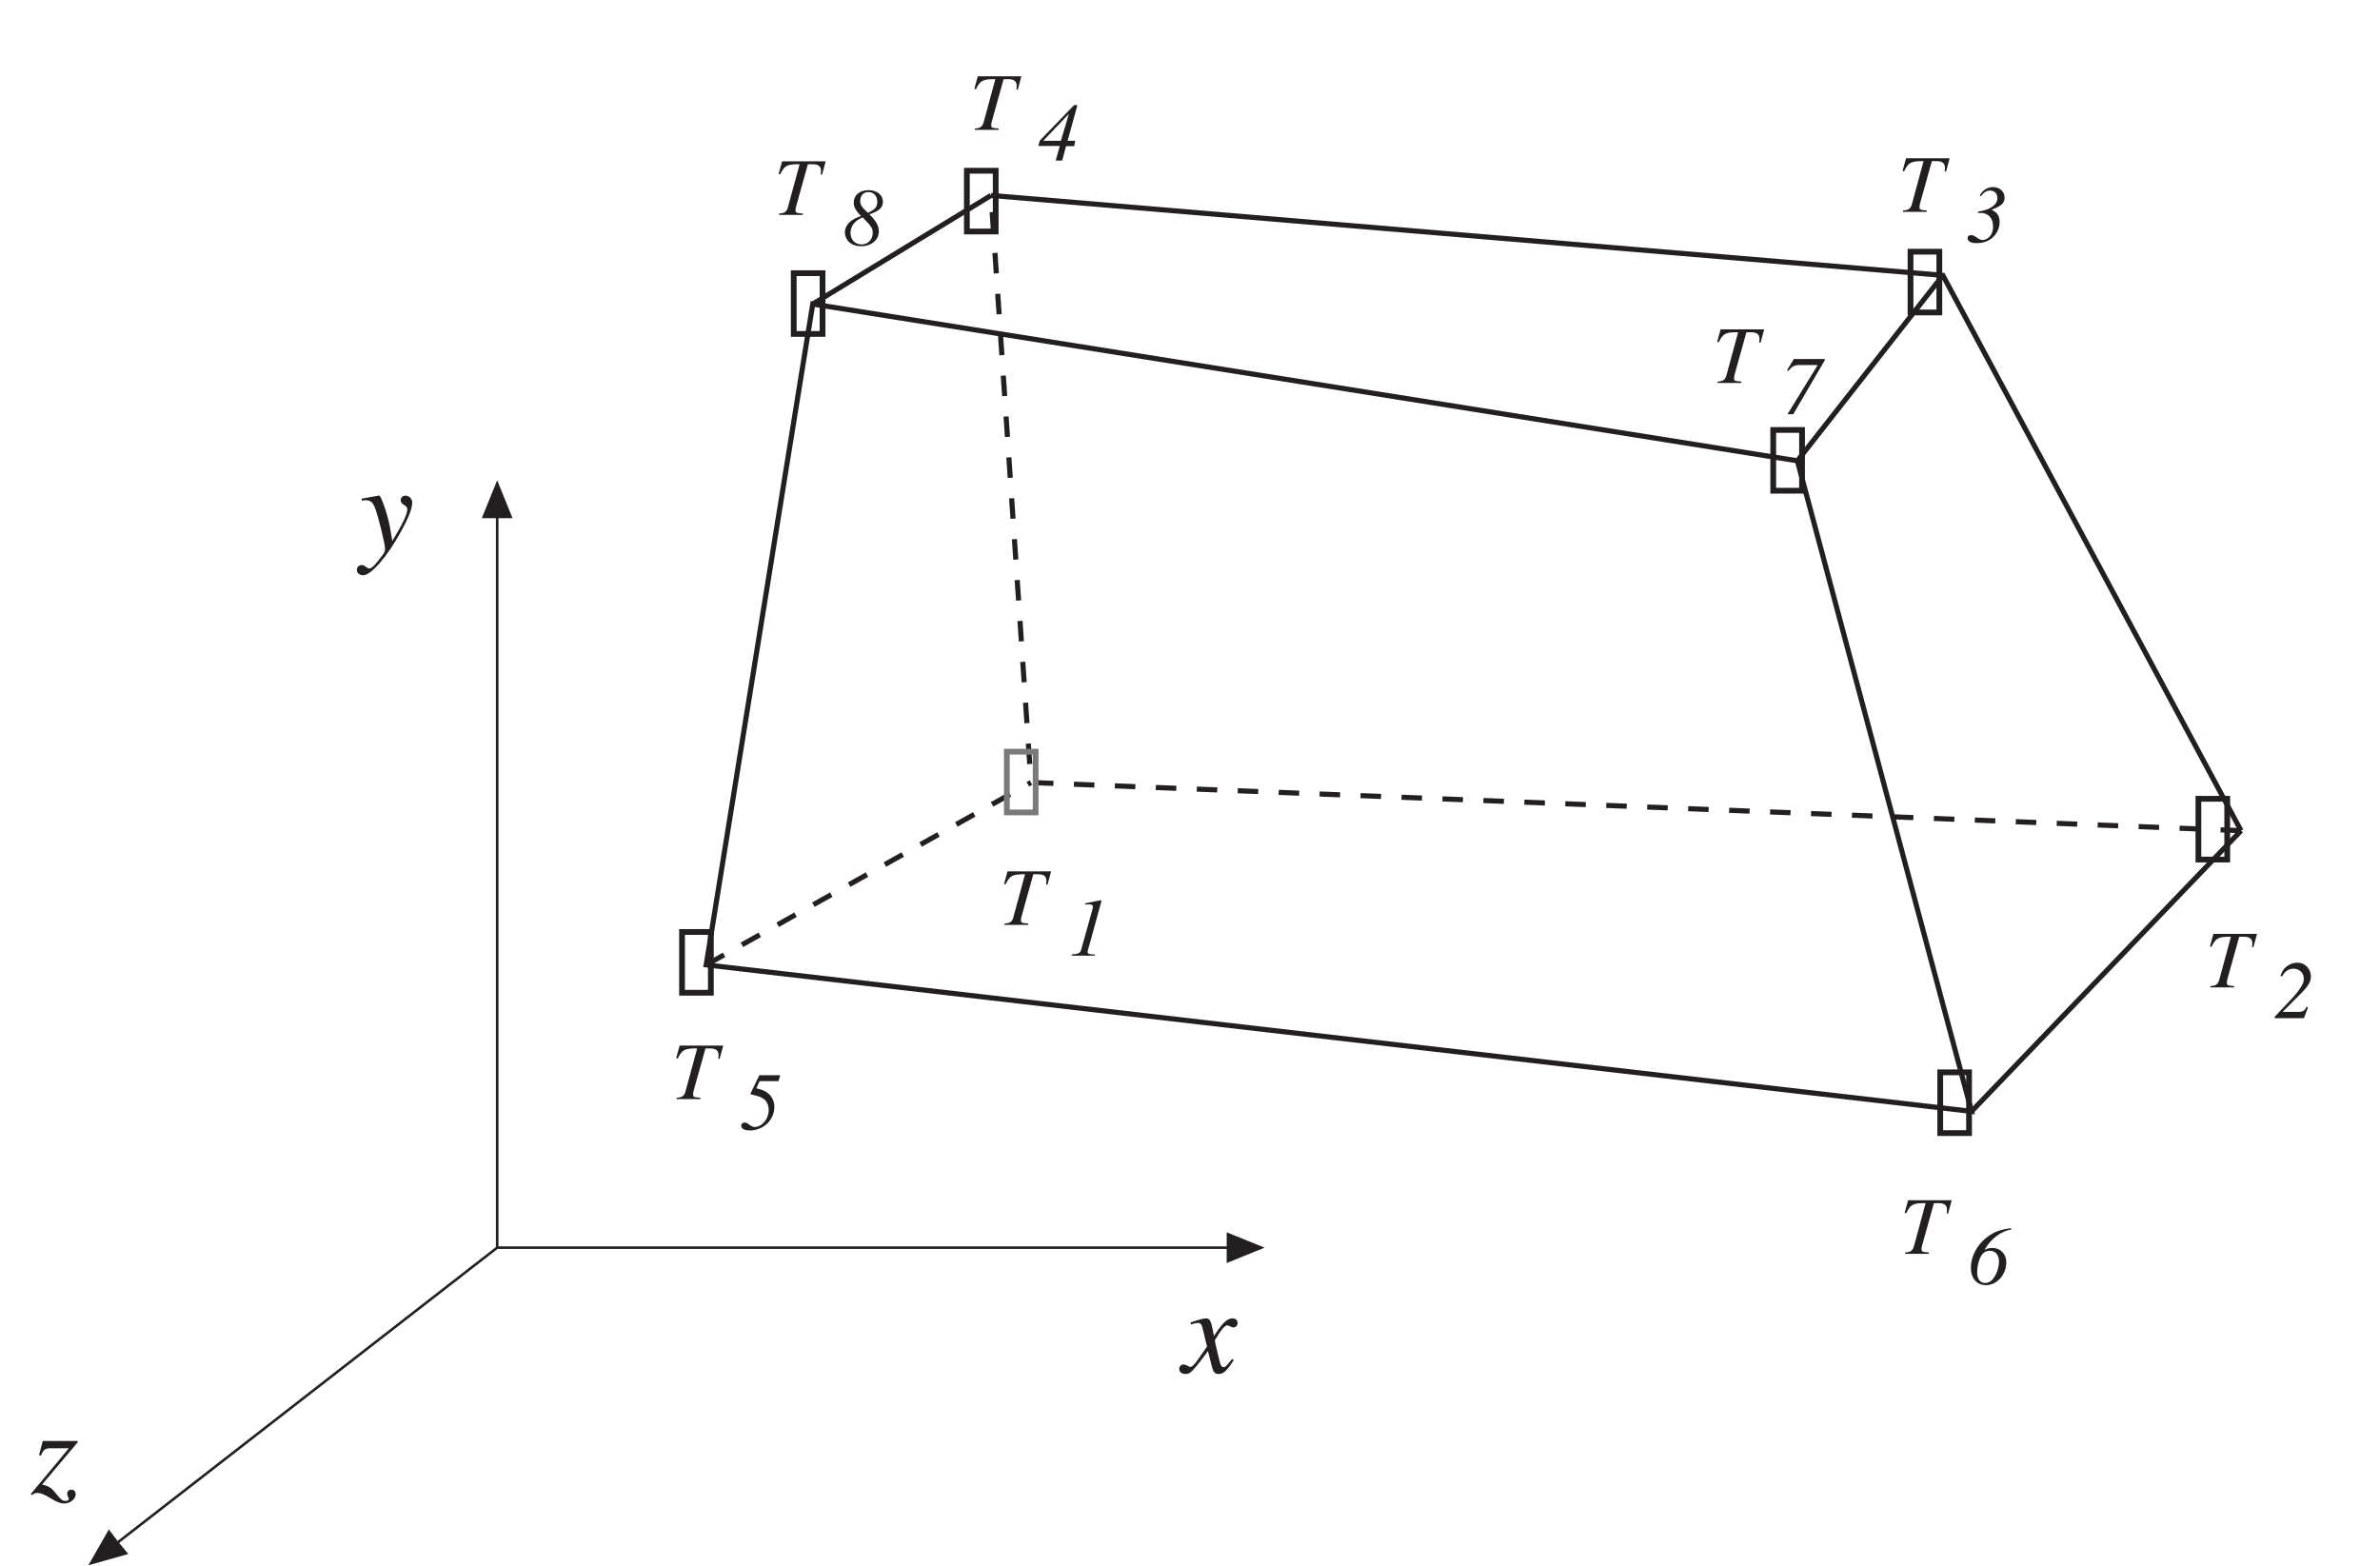
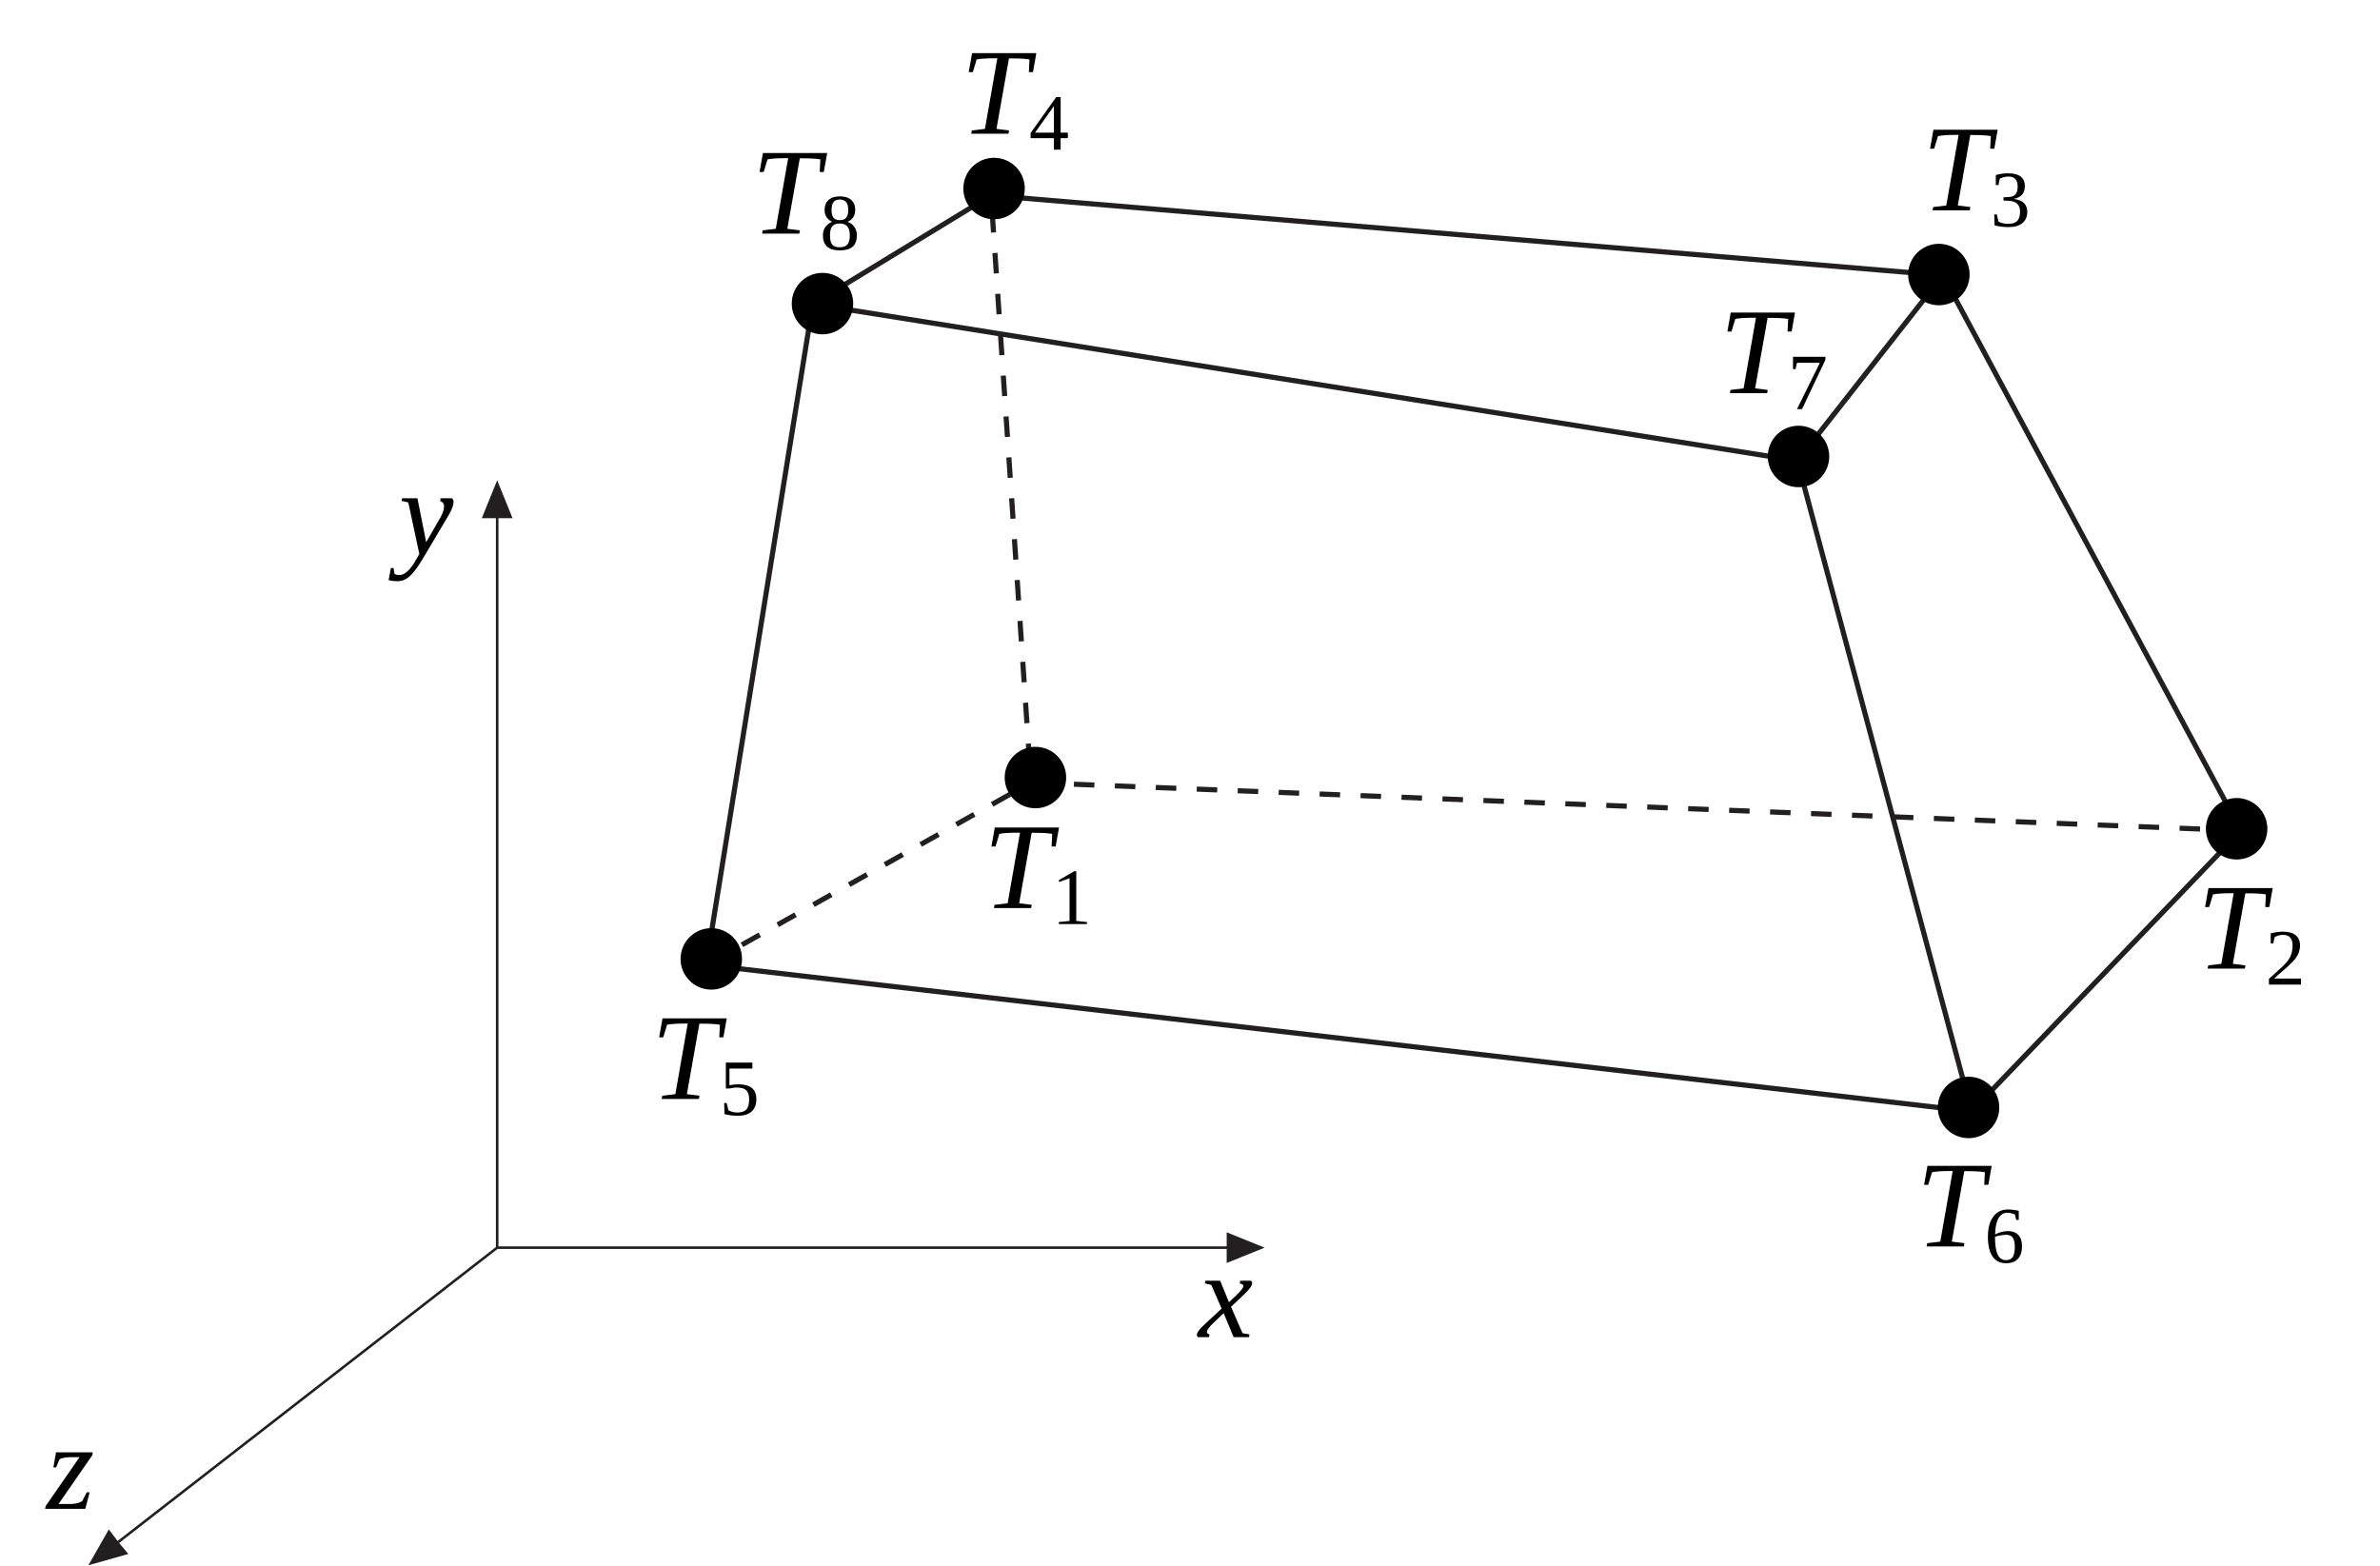
<svg xmlns="http://www.w3.org/2000/svg" version="1.1" id="svg1" width="309.72" height="203.733" viewBox="0 0 309.72 203.733">
  <defs id="defs1" />
  <g id="g1">
-     <path id="path1" d="M 0.974,-3.703 C 1.208,-4.3 1.396,-4.429 1.947,-4.418 h 1.746 l -3.715,4.465 0.105,0.105 c 0.199,-0.152 0.352,-0.211 0.539,-0.211 0.316,0 0.703,0.152 1.266,0.504 0.598,0.375 0.996,0.527 1.336,0.527 0.609,0 1.137,-0.434 1.137,-0.914 0,-0.258 -0.176,-0.434 -0.422,-0.434 -0.246,0 -0.41,0.164 -0.41,0.387 0,0.094 0.035,0.199 0.105,0.352 0.035,0.07 0.059,0.141 0.059,0.176 0,0.105 -0.129,0.176 -0.316,0.176 -0.305,0 -0.445,-0.105 -0.844,-0.598 -0.527,-0.68 -0.75,-0.832 -1.453,-0.996 L 4.56,-5.004 V -5.132 H 1.15 L 0.787,-3.761 Z M 117.227,-13.136 c -0.105,0.117 -0.164,0.188 -0.27,0.328 -0.27,0.363 -0.422,0.48 -0.562,0.48 -0.164,0 -0.281,-0.152 -0.363,-0.492 -0.035,-0.129 -0.035,-0.152 -0.047,-0.188 -0.293,-1.23 -0.434,-1.781 -0.434,-1.957 0.539,-0.938 0.961,-1.453 1.184,-1.453 0.07,0 0.176,0.035 0.281,0.094 0.152,0.082 0.234,0.105 0.34,0.105 0.234,0 0.41,-0.176 0.41,-0.434 0,-0.258 -0.211,-0.445 -0.492,-0.445 -0.527,0 -0.973,0.434 -1.816,1.723 l -0.129,-0.656 c -0.164,-0.82 -0.305,-1.066 -0.621,-1.066 -0.281,0 -0.668,0.105 -1.406,0.352 -0.07,0.023 -0.07,0.023 -0.129,0.047 l 0.047,0.188 c 0.469,-0.129 0.551,-0.141 0.668,-0.141 0.305,0 0.375,0.117 0.539,0.832 l 0.352,1.477 -0.984,1.406 c -0.258,0.352 -0.48,0.574 -0.609,0.574 -0.082,0 -0.199,-0.035 -0.316,-0.105 -0.152,-0.094 -0.281,-0.129 -0.387,-0.129 -0.234,0 -0.41,0.188 -0.41,0.422 0,0.316 0.234,0.504 0.609,0.504 0.363,0 0.516,-0.105 1.113,-0.82 0.316,-0.398 0.586,-0.762 1.078,-1.418 l 0.363,1.441 c 0.152,0.621 0.305,0.797 0.691,0.797 0.457,0 0.773,-0.281 1.465,-1.359 z M 32.275,-96.905 c 0.152,-0.035 0.246,-0.047 0.375,-0.047 0.492,0 0.727,0.199 0.961,0.844 0.328,0.891 0.949,3.457 0.949,3.914 0,0.188 -0.082,0.387 -0.258,0.609 -0.328,0.445 -0.609,0.785 -0.75,0.938 -0.258,0.258 -0.387,0.363 -0.539,0.363 -0.082,0 -0.152,-0.035 -0.293,-0.141 -0.176,-0.141 -0.293,-0.199 -0.445,-0.199 -0.258,0 -0.469,0.199 -0.469,0.469 0,0.316 0.258,0.527 0.621,0.527 0.762,0 2.32,-1.793 3.633,-4.172 0.82,-1.477 1.148,-2.344 1.148,-2.93 0,-0.363 -0.293,-0.668 -0.656,-0.668 -0.281,0 -0.469,0.188 -0.469,0.445 0,0.199 0.094,0.316 0.34,0.469 0.223,0.141 0.305,0.246 0.305,0.41 0,0.48 -0.434,1.406 -1.465,3.105 l -0.234,-1.395 c -0.188,-1.066 -0.855,-3.035 -1.031,-3.035 h -0.047 c -0.023,0.012 -0.059,0.012 -0.117,0.012 -0.094,0.012 -0.539,0.094 -1.172,0.211 -0.059,0.012 -0.211,0.047 -0.387,0.07 z m 0,0" style="fill:#231f20;fill-opacity:1;fill-rule:nonzero;stroke:none" aria-label="z&#10;x&#10;y" transform="matrix(1.333333,0,0,1.333333,4.033333,194.3667)" />
    <path id="path2" d="m 485.25,310.25 -372,-289" style="fill:none;stroke:#231f20;stroke-width:2.5;stroke-linecap:butt;stroke-linejoin:miter;stroke-miterlimit:3.864;stroke-dasharray:none;stroke-opacity:1" transform="matrix(0.1333333,0,0,-0.1333333,0,203.7333)" />
    <path id="path3" d="m 115.25,23.25 10,-12 -39,-11 20,35 9,-12" style="fill:#231f20;fill-opacity:1;fill-rule:evenodd;stroke:none" transform="matrix(0.1333333,0,0,-0.1333333,0,203.7333)" />
    <path id="path4" d="m 485.25,1024.25 v -714" style="fill:none;stroke:#231f20;stroke-width:2.5;stroke-linecap:butt;stroke-linejoin:miter;stroke-miterlimit:3.864;stroke-dasharray:none;stroke-opacity:1" transform="matrix(0.1333333,0,0,-0.1333333,0,203.7333)" />
    <path id="path5" d="m 485.25,1022.25 h -15 l 15,37 15,-37 h -15" style="fill:#231f20;fill-opacity:1;fill-rule:evenodd;stroke:none" transform="matrix(0.1333333,0,0,-0.1333333,0,203.7333)" />
    <path id="path6" d="m 485.25,310.25 h 714" style="fill:none;stroke:#231f20;stroke-width:2.5;stroke-linecap:butt;stroke-linejoin:miter;stroke-miterlimit:3.864;stroke-dasharray:none;stroke-opacity:1" transform="matrix(0.1333333,0,0,-0.1333333,0,203.7333)" />
    <path id="path7" d="m 1197.25,310.25 v 15 l 37,-15 -37,-15 v 15" style="fill:#231f20;fill-opacity:1;fill-rule:evenodd;stroke:none" transform="matrix(0.1333333,0,0,-0.1333333,0,203.7333)" />
-     <path id="path8" d="M 0.561,7.8125e-4 V -6.491 H 3.936 V 7.8125e-4 Z m 0.562,-0.562 h 2.25 V -5.929 h -2.25 z M -147.438,13 V 6.508 h 3.375 v 6.492 z m 0.562,-0.562 h 2.25 V 7.07 h -2.25 z M -119.638,-61.3 v -6.492 h 3.375 V -61.3 Z m 0.562,-0.562 h 2.25 v -5.367 h -2.25 z m 91.538,8.464 v -6.492 h 3.375 v 6.492 z m 0.562,-0.562 h 2.25 v -5.367 h -2.25 z m 0,0" style="fill:#231f20;fill-opacity:1;fill-rule:nonzero;stroke:none" aria-label="●&#10;●&#10;●&#10;●" transform="matrix(1.333333,0,0,1.333333,284.9667,112.2333)" />
    <path id="path9" d="m 793.25,1231.25 961,-153 170,-635 -1235,143 z" style="fill:none;stroke:#231f20;stroke-width:5;stroke-linecap:butt;stroke-linejoin:miter;stroke-miterlimit:3.864;stroke-dasharray:none;stroke-opacity:1" transform="matrix(0.1333333,0,0,-0.1333333,0,203.7333)" />
    <path id="path10" d="m 2187.25,717.25 -1181,47 -39,573" style="fill:none;stroke:#231f20;stroke-width:5;stroke-linecap:butt;stroke-linejoin:miter;stroke-miterlimit:3.864;stroke-dasharray:20, 20;stroke-dashoffset:0;stroke-opacity:1" transform="matrix(0.1333333,0,0,-0.1333333,0,203.7333)" />
    <path id="path11" d="m 967.25,1337.25 929,-78 291,-542" style="fill:none;stroke:#231f20;stroke-width:5;stroke-linecap:butt;stroke-linejoin:miter;stroke-miterlimit:3.864;stroke-dasharray:none;stroke-opacity:1" transform="matrix(0.1333333,0,0,-0.1333333,0,203.7333)" />
    <path id="path12" d="m 793.25,1231.25 174,106" style="fill:none;stroke:#231f20;stroke-width:5;stroke-linecap:butt;stroke-linejoin:miter;stroke-miterlimit:3.864;stroke-dasharray:none;stroke-opacity:1" transform="matrix(0.1333333,0,0,-0.1333333,0,203.7333)" />
    <path id="path13" d="m 1754.25,1078.25 142,181" style="fill:none;stroke:#231f20;stroke-width:5;stroke-linecap:butt;stroke-linejoin:miter;stroke-miterlimit:3.864;stroke-dasharray:none;stroke-opacity:1" transform="matrix(0.1333333,0,0,-0.1333333,0,203.7333)" />
    <path id="path14" d="m 689.25,586.25 317,178" style="fill:none;stroke:#231f20;stroke-width:5;stroke-linecap:butt;stroke-linejoin:miter;stroke-miterlimit:3.864;stroke-dasharray:20, 20;stroke-dashoffset:0;stroke-opacity:1" transform="matrix(0.1333333,0,0,-0.1333333,0,203.7333)" />
    <path id="path15" d="m 1924.25,443.25 263,274" style="fill:none;stroke:#231f20;stroke-width:5;stroke-linecap:butt;stroke-linejoin:miter;stroke-miterlimit:3.864;stroke-dasharray:none;stroke-opacity:1" transform="matrix(0.1333333,0,0,-0.1333333,0,203.7333)" />
-     <path id="path16" d="M 0.562,7.8125e-4 V -6.491 H 3.937 V 7.8125e-4 Z m 0.563,-0.562 h 2.25 V -5.929 h -2.25 z M 16.863,62.699 v -6.492 h 3.375 v 6.492 z m 0.562,-0.562 h 2.25 v -5.367 h -2.25 z m 0,0" style="fill:#231f20;fill-opacity:1;fill-rule:nonzero;stroke:none" aria-label="●&#10;●" transform="matrix(1.333333,0,0,1.333333,229.6333,64.23333)" />
-     <path id="path17" d="M 0.561,0.001 V -6.492 H 3.936 V 0.001 Z M 1.124,-0.561 h 2.25 V -5.93 h -2.25 z m 0,0" style="fill:#7b7979;fill-opacity:1;fill-rule:nonzero;stroke:none" aria-label="●" transform="matrix(1.333333,0,0,1.333107,129.9,106.1)" />
-     <g id="g17" aria-label="●&#10;T&#10;4&#10;T&#10;3&#10;T&#10;1&#10;T&#10;2&#10;T&#10;7&#10;T&#10;6&#10;T&#10;8&#10;T&#10;5" transform="matrix(1.333333,0,0,1.333333,102.1667,43.83333)">
-       <path id="path18" d="M 0.563,-9.765625e-4 V -6.493 H 3.938 V -9.765625e-4 Z M 1.126,-0.563 h 2.25 V -5.931 h -2.25 z m 0,0" style="fill:#231f20;fill-opacity:1;fill-rule:nonzero;stroke:none" />
-       <path id="path19" d="M 23.063,-25.428 H 18.81 l -0.34,1.23 0.152,0.035 c 0.422,-0.867 0.68,-0.996 1.898,-0.984 l -1.148,4.23 c -0.129,0.422 -0.328,0.551 -0.855,0.586 v 0.129 h 2.32 v -0.129 c -0.68,-0.059 -0.715,-0.07 -0.715,-0.363 0,-0.105 0.012,-0.176 0.094,-0.469 l 1.113,-3.984 h 0.445 c 0.574,0 0.832,0.199 0.832,0.645 0,0.105 -0.012,0.223 -0.023,0.363 l 0.129,0.012 z m 5.259,6.293 h -0.75 l 0.961,-3.48 h -0.328 l -3.34,3.457 -0.152,0.527 h 2.098 l -0.398,1.43 h 0.633 l 0.375,-1.406 h 0.797 z m -1.406,0 h -1.699 v -0.023 l 2.438,-2.555 h 0.035 z m 86.745,1.708 h -4.254 l -0.34,1.23 0.152,0.035 c 0.422,-0.867 0.68,-0.996 1.898,-0.984 l -1.148,4.23 c -0.129,0.422 -0.328,0.551 -0.855,0.586 v 0.129 h 2.32 v -0.129 c -0.68,-0.059 -0.715,-0.07 -0.715,-0.363 0,-0.105 0.012,-0.176 0.094,-0.469 l 1.113,-3.984 h 0.445 c 0.574,0 0.832,0.199 0.832,0.645 0,0.105 -0.012,0.223 -0.023,0.363 l 0.129,0.012 z m 3.067,3.691 c 0.27,-0.375 0.551,-0.539 0.879,-0.539 0.434,0 0.715,0.293 0.715,0.727 0,0.34 -0.164,0.621 -0.516,0.855 -0.34,0.234 -0.68,0.352 -1.395,0.48 l 0.012,0.117 c 0.445,0 0.527,0.012 0.727,0.082 0.492,0.188 0.75,0.621 0.75,1.254 0,0.281 -0.059,0.574 -0.176,0.762 -0.188,0.328 -0.539,0.551 -0.867,0.551 -0.152,0 -0.34,-0.082 -0.574,-0.258 -0.234,-0.164 -0.363,-0.223 -0.516,-0.223 -0.223,0 -0.352,0.105 -0.352,0.305 0,0.305 0.328,0.48 0.902,0.48 0.445,0 0.867,-0.105 1.195,-0.293 0.621,-0.375 1.031,-1.043 1.031,-1.758 0,-0.586 -0.234,-0.949 -0.762,-1.195 v -0.023 c 0.961,-0.375 1.242,-0.645 1.242,-1.184 0,-0.586 -0.48,-1.02 -1.125,-1.02 -0.551,0 -1.043,0.316 -1.301,0.832 z m -90.765,65.909 h -4.254 l -0.34,1.23 0.152,0.035 c 0.422,-0.867 0.68,-0.996 1.898,-0.984 l -1.148,4.23 c -0.129,0.422 -0.328,0.551 -0.855,0.586 v 0.129 h 2.32 v -0.129 c -0.68,-0.059 -0.715,-0.07 -0.715,-0.363 0,-0.105 0.012,-0.176 0.094,-0.469 l 1.113,-3.984 h 0.445 c 0.574,0 0.832,0.199 0.832,0.645 0,0.105 -0.012,0.223 -0.023,0.363 l 0.129,0.012 z m 2.021,8.227 h 2.238 v -0.117 h -0.141 c -0.387,0 -0.551,-0.07 -0.551,-0.258 0,-0.07 0.023,-0.188 0.094,-0.422 0.023,-0.047 0.035,-0.094 0.059,-0.176 l 1.137,-4.148 c 0.047,-0.141 0.047,-0.199 0.047,-0.234 0,-0.035 -0.012,-0.059 -0.035,-0.059 0,0 -0.223,0.047 -0.656,0.129 l -0.727,0.152 c -0.012,0 -0.07,0.012 -0.164,0.023 v 0.117 l 0.457,-0.012 c 0.188,-0.012 0.305,0.094 0.305,0.246 0,0.059 -0.012,0.117 -0.059,0.281 l -1.102,3.938 c -0.094,0.293 -0.27,0.375 -0.902,0.422 z M 143.661,58.273 h -4.254 l -0.34,1.23 0.152,0.035 c 0.422,-0.867 0.68,-0.996 1.898,-0.984 l -1.148,4.23 c -0.129,0.422 -0.328,0.551 -0.855,0.586 V 63.5 h 2.32 v -0.129 c -0.68,-0.059 -0.715,-0.07 -0.715,-0.363 0,-0.105 0.012,-0.176 0.094,-0.469 l 1.113,-3.984 h 0.445 c 0.574,0 0.832,0.199 0.832,0.645 0,0.105 -0.012,0.223 -0.023,0.363 l 0.129,0.012 z m 4.837,7.113 c -0.188,0.398 -0.34,0.492 -0.785,0.504 h -1.523 v -0.035 l 1.535,-1.535 c 0.938,-0.938 1.195,-1.348 1.195,-1.875 0,-0.762 -0.574,-1.359 -1.301,-1.359 -0.293,0 -0.586,0.07 -0.82,0.211 -0.41,0.223 -0.633,0.492 -0.855,1.078 l 0.164,0.047 c 0.293,-0.516 0.645,-0.75 1.125,-0.75 0.574,0 0.996,0.422 0.996,0.973 0,0.176 -0.023,0.328 -0.07,0.434 -0.199,0.434 -0.562,0.938 -1.078,1.488 l -1.688,1.793 V 66.5 h 2.848 l 0.398,-1.055 z M 95.562,-0.728 h -4.254 l -0.34,1.23 0.152,0.035 c 0.422,-0.867 0.68,-0.996 1.898,-0.984 L 91.87,3.784 c -0.129,0.422 -0.328,0.551 -0.855,0.586 v 0.129 h 2.32 V 4.37 c -0.68,-0.059 -0.715,-0.07 -0.715,-0.363 0,-0.105 0.012,-0.176 0.094,-0.469 l 1.113,-3.984 h 0.445 c 0.574,0 0.832,0.199 0.832,0.645 0,0.105 -0.012,0.223 -0.023,0.363 l 0.129,0.012 z M 101.5,2.249 101.453,2.167 h -3 l -0.656,1.09 0.117,0.07 C 98.277,2.882 98.5,2.765 98.98,2.753 H 100.75 l 0.023,0.023 -2.941,4.781 h 0.562 z m 12.363,82.025 h -4.254 l -0.34,1.23 0.152,0.035 c 0.422,-0.867 0.68,-0.996 1.898,-0.984 l -1.148,4.23 c -0.129,0.422 -0.328,0.551 -0.855,0.586 v 0.129 h 2.32 V 89.372 c -0.68,-0.059 -0.715,-0.07 -0.715,-0.363 0,-0.105 0.012,-0.176 0.094,-0.469 l 1.113,-3.984 h 0.445 c 0.574,0 0.832,0.199 0.832,0.645 0,0.105 -0.012,0.223 -0.023,0.363 l 0.129,0.012 z m 5.798,2.73 c -1.066,0.129 -1.605,0.328 -2.297,0.832 -1.008,0.75 -1.629,1.887 -1.629,3.035 0,1.02 0.586,1.688 1.465,1.688 1.078,0 1.992,-1.02 1.992,-2.227 0,-0.82 -0.574,-1.406 -1.359,-1.406 -0.223,0 -0.492,0.059 -0.703,0.164 l -0.035,-0.012 c 0.551,-1.02 1.641,-1.828 2.578,-1.945 z m -2.086,2.203 c 0.551,0 0.902,0.398 0.902,1.02 0,0.539 -0.188,1.172 -0.492,1.594 -0.234,0.363 -0.516,0.527 -0.855,0.527 -0.492,0 -0.785,-0.387 -0.785,-1.043 0,-0.551 0.164,-1.219 0.375,-1.57 0.211,-0.363 0.48,-0.527 0.855,-0.527 z M 3.962,-17.128 h -4.254 l -0.34,1.23 0.152,0.035 c 0.422,-0.867 0.68,-0.996 1.898,-0.984 l -1.148,4.23 c -0.129,0.422 -0.328,0.551 -0.855,0.586 v 0.129 H 1.735 v -0.129 c -0.68,-0.059 -0.715,-0.07 -0.715,-0.363 0,-0.105 0.012,-0.176 0.094,-0.469 l 1.113,-3.984 h 0.445 c 0.574,0 0.832,0.199 0.832,0.645 0,0.105 -0.012,0.223 -0.023,0.363 l 0.129,0.012 z m 4.274,5.168 c 0.949,-0.316 1.312,-0.656 1.312,-1.219 0,-0.668 -0.586,-1.137 -1.406,-1.137 -0.855,0 -1.441,0.492 -1.441,1.207 0,0.434 0.164,0.738 0.703,1.324 -1.008,0.316 -1.57,0.891 -1.57,1.594 0,0.211 0.07,0.457 0.188,0.656 0.27,0.457 0.75,0.691 1.406,0.691 0.996,0 1.723,-0.621 1.723,-1.441 0,-0.539 -0.234,-0.973 -0.914,-1.676 z m -0.656,0.305 c 0.879,0.914 0.973,1.055 0.973,1.512 0,0.645 -0.457,1.125 -1.09,1.125 -0.633,0 -1.078,-0.469 -1.078,-1.125 0,-0.668 0.434,-1.219 1.195,-1.512 z m 0.504,-0.445 c -0.621,-0.586 -0.75,-0.785 -0.75,-1.125 0,-0.562 0.293,-0.902 0.809,-0.902 0.516,0 0.855,0.375 0.855,0.949 0,0.504 -0.211,0.75 -0.914,1.078 z M -6.037,69.175 h -4.254 l -0.34,1.23 0.152,0.035 c 0.422,-0.867 0.68,-0.996 1.898,-0.984 l -1.148,4.23 c -0.129,0.422 -0.328,0.551 -0.855,0.586 v 0.129 h 2.32 v -0.129 c -0.68,-0.059 -0.715,-0.07 -0.715,-0.363 0,-0.105 0.012,-0.176 0.094,-0.469 l 1.113,-3.984 h 0.445 c 0.574,0 0.832,0.199 0.832,0.645 0,0.105 -0.012,0.223 -0.023,0.363 l 0.129,0.012 z m 3.548,3.469 h 1.84 l 0.176,-0.574 H -2.513 l -0.844,1.746 v 0.117 c 0.785,0.176 1.043,0.27 1.336,0.504 0.258,0.199 0.422,0.609 0.422,1.031 0,0.867 -0.645,1.652 -1.371,1.652 -0.164,0 -0.305,-0.059 -0.539,-0.234 -0.199,-0.152 -0.328,-0.199 -0.445,-0.199 -0.188,0 -0.328,0.129 -0.328,0.316 0,0.281 0.316,0.457 0.855,0.457 1.312,0 2.379,-1.031 2.379,-2.297 0,-0.504 -0.188,-0.926 -0.527,-1.254 -0.305,-0.281 -0.586,-0.41 -1.23,-0.562 z m 0,0" style="fill:#231f20;fill-opacity:1;fill-rule:nonzero;stroke:none" />
-     </g>
+     <circle style="fill:#000000;stroke-width:1.183" id="path7-9-9" cx="107.033" cy="39.51" r="4" />
+     <circle style="fill:#000000;stroke-width:1.183" id="path7-9-6" cx="92.563" cy="124.789" r="4" />
+     <circle style="fill:#000000;stroke-width:1.183" id="path7-9-4" cx="252.314" cy="35.728" r="4" />
+     <circle style="fill:#000000;stroke-width:1.183" id="path7-9-7" cx="256.175" cy="144.121" r="4" />
+     <text xml:space="preserve" style="font-style:italic;font-variant:normal;font-weight:normal;font-stretch:normal;font-size:16px;font-family:'Times New Roman';-inkscape-font-specification:'Times New Roman, Italic';font-variant-ligatures:normal;font-variant-caps:normal;font-variant-numeric:normal;font-variant-east-asian:normal;fill:#000000" x="127.971" y="118.175" id="text5-1">
+       <tspan id="tspan5-25" x="127.971" y="118.175">T<tspan style="font-style:normal;font-variant:normal;font-weight:normal;font-stretch:normal;font-size:10.4px;font-family:'Times New Roman';-inkscape-font-specification:'Times New Roman, Normal';font-variant-ligatures:normal;font-variant-caps:normal;font-variant-numeric:normal;font-variant-east-asian:normal;baseline-shift:sub" id="tspan9-1">1</tspan>
+       </tspan>
+     </text>
+     <text xml:space="preserve" style="font-style:italic;font-variant:normal;font-weight:normal;font-stretch:normal;font-size:16px;font-family:'Times New Roman';-inkscape-font-specification:'Times New Roman, Italic';font-variant-ligatures:normal;font-variant-caps:normal;font-variant-numeric:normal;font-variant-east-asian:normal;fill:#000000" x="285.915" y="126.056" id="text5-1-2">
+       <tspan id="tspan5-25-1" x="285.915" y="126.056">T<tspan style="font-style:normal;font-variant:normal;font-weight:normal;font-stretch:normal;font-size:10.4px;font-family:'Times New Roman';-inkscape-font-specification:'Times New Roman, Normal';font-variant-ligatures:normal;font-variant-caps:normal;font-variant-numeric:normal;font-variant-east-asian:normal;baseline-shift:sub" id="tspan9-1-8">2</tspan>
+       </tspan>
+     </text>
+     <text xml:space="preserve" style="font-style:italic;font-variant:normal;font-weight:normal;font-stretch:normal;font-size:16px;font-family:'Times New Roman';-inkscape-font-specification:'Times New Roman, Italic';font-variant-ligatures:normal;font-variant-caps:normal;font-variant-numeric:normal;font-variant-east-asian:normal;fill:#000000" x="250.122" y="27.369" id="text5-1-25">
+       <tspan id="tspan5-25-9" x="250.122" y="27.369">T<tspan style="font-style:normal;font-variant:normal;font-weight:normal;font-stretch:normal;font-size:10.4px;font-family:'Times New Roman';-inkscape-font-specification:'Times New Roman, Normal';font-variant-ligatures:normal;font-variant-caps:normal;font-variant-numeric:normal;font-variant-east-asian:normal;baseline-shift:sub" id="tspan9-1-0">3</tspan>
+       </tspan>
+     </text>
+     <text xml:space="preserve" style="font-style:italic;font-variant:normal;font-weight:normal;font-stretch:normal;font-size:16px;font-family:'Times New Roman';-inkscape-font-specification:'Times New Roman, Italic';font-variant-ligatures:normal;font-variant-caps:normal;font-variant-numeric:normal;font-variant-east-asian:normal;fill:#000000" x="125.018" y="17.4" id="text5-1-1">
+       <tspan id="tspan5-25-2" x="125.018" y="17.4">T<tspan style="font-style:normal;font-variant:normal;font-weight:normal;font-stretch:normal;font-size:10.4px;font-family:'Times New Roman';-inkscape-font-specification:'Times New Roman, Normal';font-variant-ligatures:normal;font-variant-caps:normal;font-variant-numeric:normal;font-variant-east-asian:normal;baseline-shift:sub" id="tspan9-1-80">4</tspan>
+       </tspan>
+     </text>
+     <text xml:space="preserve" style="font-style:italic;font-variant:normal;font-weight:normal;font-stretch:normal;font-size:16px;font-family:'Times New Roman';-inkscape-font-specification:'Times New Roman, Italic';font-variant-ligatures:normal;font-variant-caps:normal;font-variant-numeric:normal;font-variant-east-asian:normal;fill:#000000" x="155.961" y="174.016" id="text3">
+       <tspan id="tspan3" x="155.961" y="174.016">x</tspan>
+     </text>
+     <text xml:space="preserve" style="font-style:italic;font-variant:normal;font-weight:normal;font-stretch:normal;font-size:16px;font-family:'Times New Roman';-inkscape-font-specification:'Times New Roman, Italic';font-variant-ligatures:normal;font-variant-caps:normal;font-variant-numeric:normal;font-variant-east-asian:normal;fill:#000000" x="51.914" y="72.185" id="text4">
+       <tspan id="tspan4" x="51.914" y="72.185">y</tspan>
+     </text>
+     <circle style="fill:#000000;stroke-width:1.183" id="path7-9-9-9" cx="129.361" cy="24.533" r="4" />
+     <text xml:space="preserve" style="font-style:italic;font-variant:normal;font-weight:normal;font-stretch:normal;font-size:16px;font-family:'Times New Roman';-inkscape-font-specification:'Times New Roman, Italic';font-variant-ligatures:normal;font-variant-caps:normal;font-variant-numeric:normal;font-variant-east-asian:normal;fill:#000000" x="223.745" y="51.166" id="text5-1-1-9">
+       <tspan id="tspan5-25-2-0" x="223.745" y="51.166">T<tspan style="font-style:normal;font-variant:normal;font-weight:normal;font-stretch:normal;font-size:10.4px;font-family:'Times New Roman';-inkscape-font-specification:'Times New Roman, Normal';font-variant-ligatures:normal;font-variant-caps:normal;font-variant-numeric:normal;font-variant-east-asian:normal;baseline-shift:sub" id="tspan9-1-80-6">7</tspan>
+       </tspan>
+     </text>
+     <circle style="fill:#000000;stroke-width:1.183" id="path7-9-9-8" cx="291.063" cy="107.854" r="4" />
+     <text xml:space="preserve" style="font-style:italic;font-variant:normal;font-weight:normal;font-stretch:normal;font-size:16px;font-family:'Times New Roman';-inkscape-font-specification:'Times New Roman, Italic';font-variant-ligatures:normal;font-variant-caps:normal;font-variant-numeric:normal;font-variant-east-asian:normal;fill:#000000" x="249.342" y="162.208" id="text5-1-1-3">
+       <tspan id="tspan5-25-2-05" x="249.342" y="162.208">T<tspan style="font-style:normal;font-variant:normal;font-weight:normal;font-stretch:normal;font-size:10.4px;font-family:'Times New Roman';-inkscape-font-specification:'Times New Roman, Normal';font-variant-ligatures:normal;font-variant-caps:normal;font-variant-numeric:normal;font-variant-east-asian:normal;baseline-shift:sub" id="tspan9-1-80-65">6</tspan>
+       </tspan>
+     </text>
+     <circle style="fill:#000000;stroke-width:1.183" id="path7-9-9-3" cx="234.048" cy="59.403" r="4" />
+     <text xml:space="preserve" style="font-style:italic;font-variant:normal;font-weight:normal;font-stretch:normal;font-size:16px;font-family:'Times New Roman';-inkscape-font-specification:'Times New Roman, Italic';font-variant-ligatures:normal;font-variant-caps:normal;font-variant-numeric:normal;font-variant-east-asian:normal;fill:#000000" x="97.8" y="30.398" id="text5-1-1-0">
+       <tspan id="tspan5-25-2-7" x="97.8" y="30.398">T<tspan style="font-style:normal;font-variant:normal;font-weight:normal;font-stretch:normal;font-size:10.4px;font-family:'Times New Roman';-inkscape-font-specification:'Times New Roman, Normal';font-variant-ligatures:normal;font-variant-caps:normal;font-variant-numeric:normal;font-variant-east-asian:normal;baseline-shift:sub" id="tspan9-1-80-7">8</tspan>
+       </tspan>
+     </text>
+     <circle style="fill:#000000;stroke-width:1.183" id="path7-9-9-4" cx="134.745" cy="101.189" r="4" />
+     <text xml:space="preserve" style="font-style:italic;font-variant:normal;font-weight:normal;font-stretch:normal;font-size:16px;font-family:'Times New Roman';-inkscape-font-specification:'Times New Roman, Italic';font-variant-ligatures:normal;font-variant-caps:normal;font-variant-numeric:normal;font-variant-east-asian:normal;fill:#000000" x="84.732" y="143.017" id="text5-1-1-7">
+       <tspan id="tspan5-25-2-3" x="84.732" y="143.017">T<tspan style="font-style:normal;font-variant:normal;font-weight:normal;font-stretch:normal;font-size:10.4px;font-family:'Times New Roman';-inkscape-font-specification:'Times New Roman, Normal';font-variant-ligatures:normal;font-variant-caps:normal;font-variant-numeric:normal;font-variant-east-asian:normal;baseline-shift:sub" id="tspan9-1-80-68">5</tspan>
+       </tspan>
+     </text>
+     <text xml:space="preserve" style="font-style:italic;font-variant:normal;font-weight:normal;font-stretch:normal;font-size:16px;font-family:'Times New Roman';-inkscape-font-specification:'Times New Roman, Italic';font-variant-ligatures:normal;font-variant-caps:normal;font-variant-numeric:normal;font-variant-east-asian:normal;fill:#000000" x="6.053" y="196.353" id="text4-4">
+       <tspan id="tspan4-9" x="6.053" y="196.353">z</tspan>
+     </text>
  </g>
</svg>
